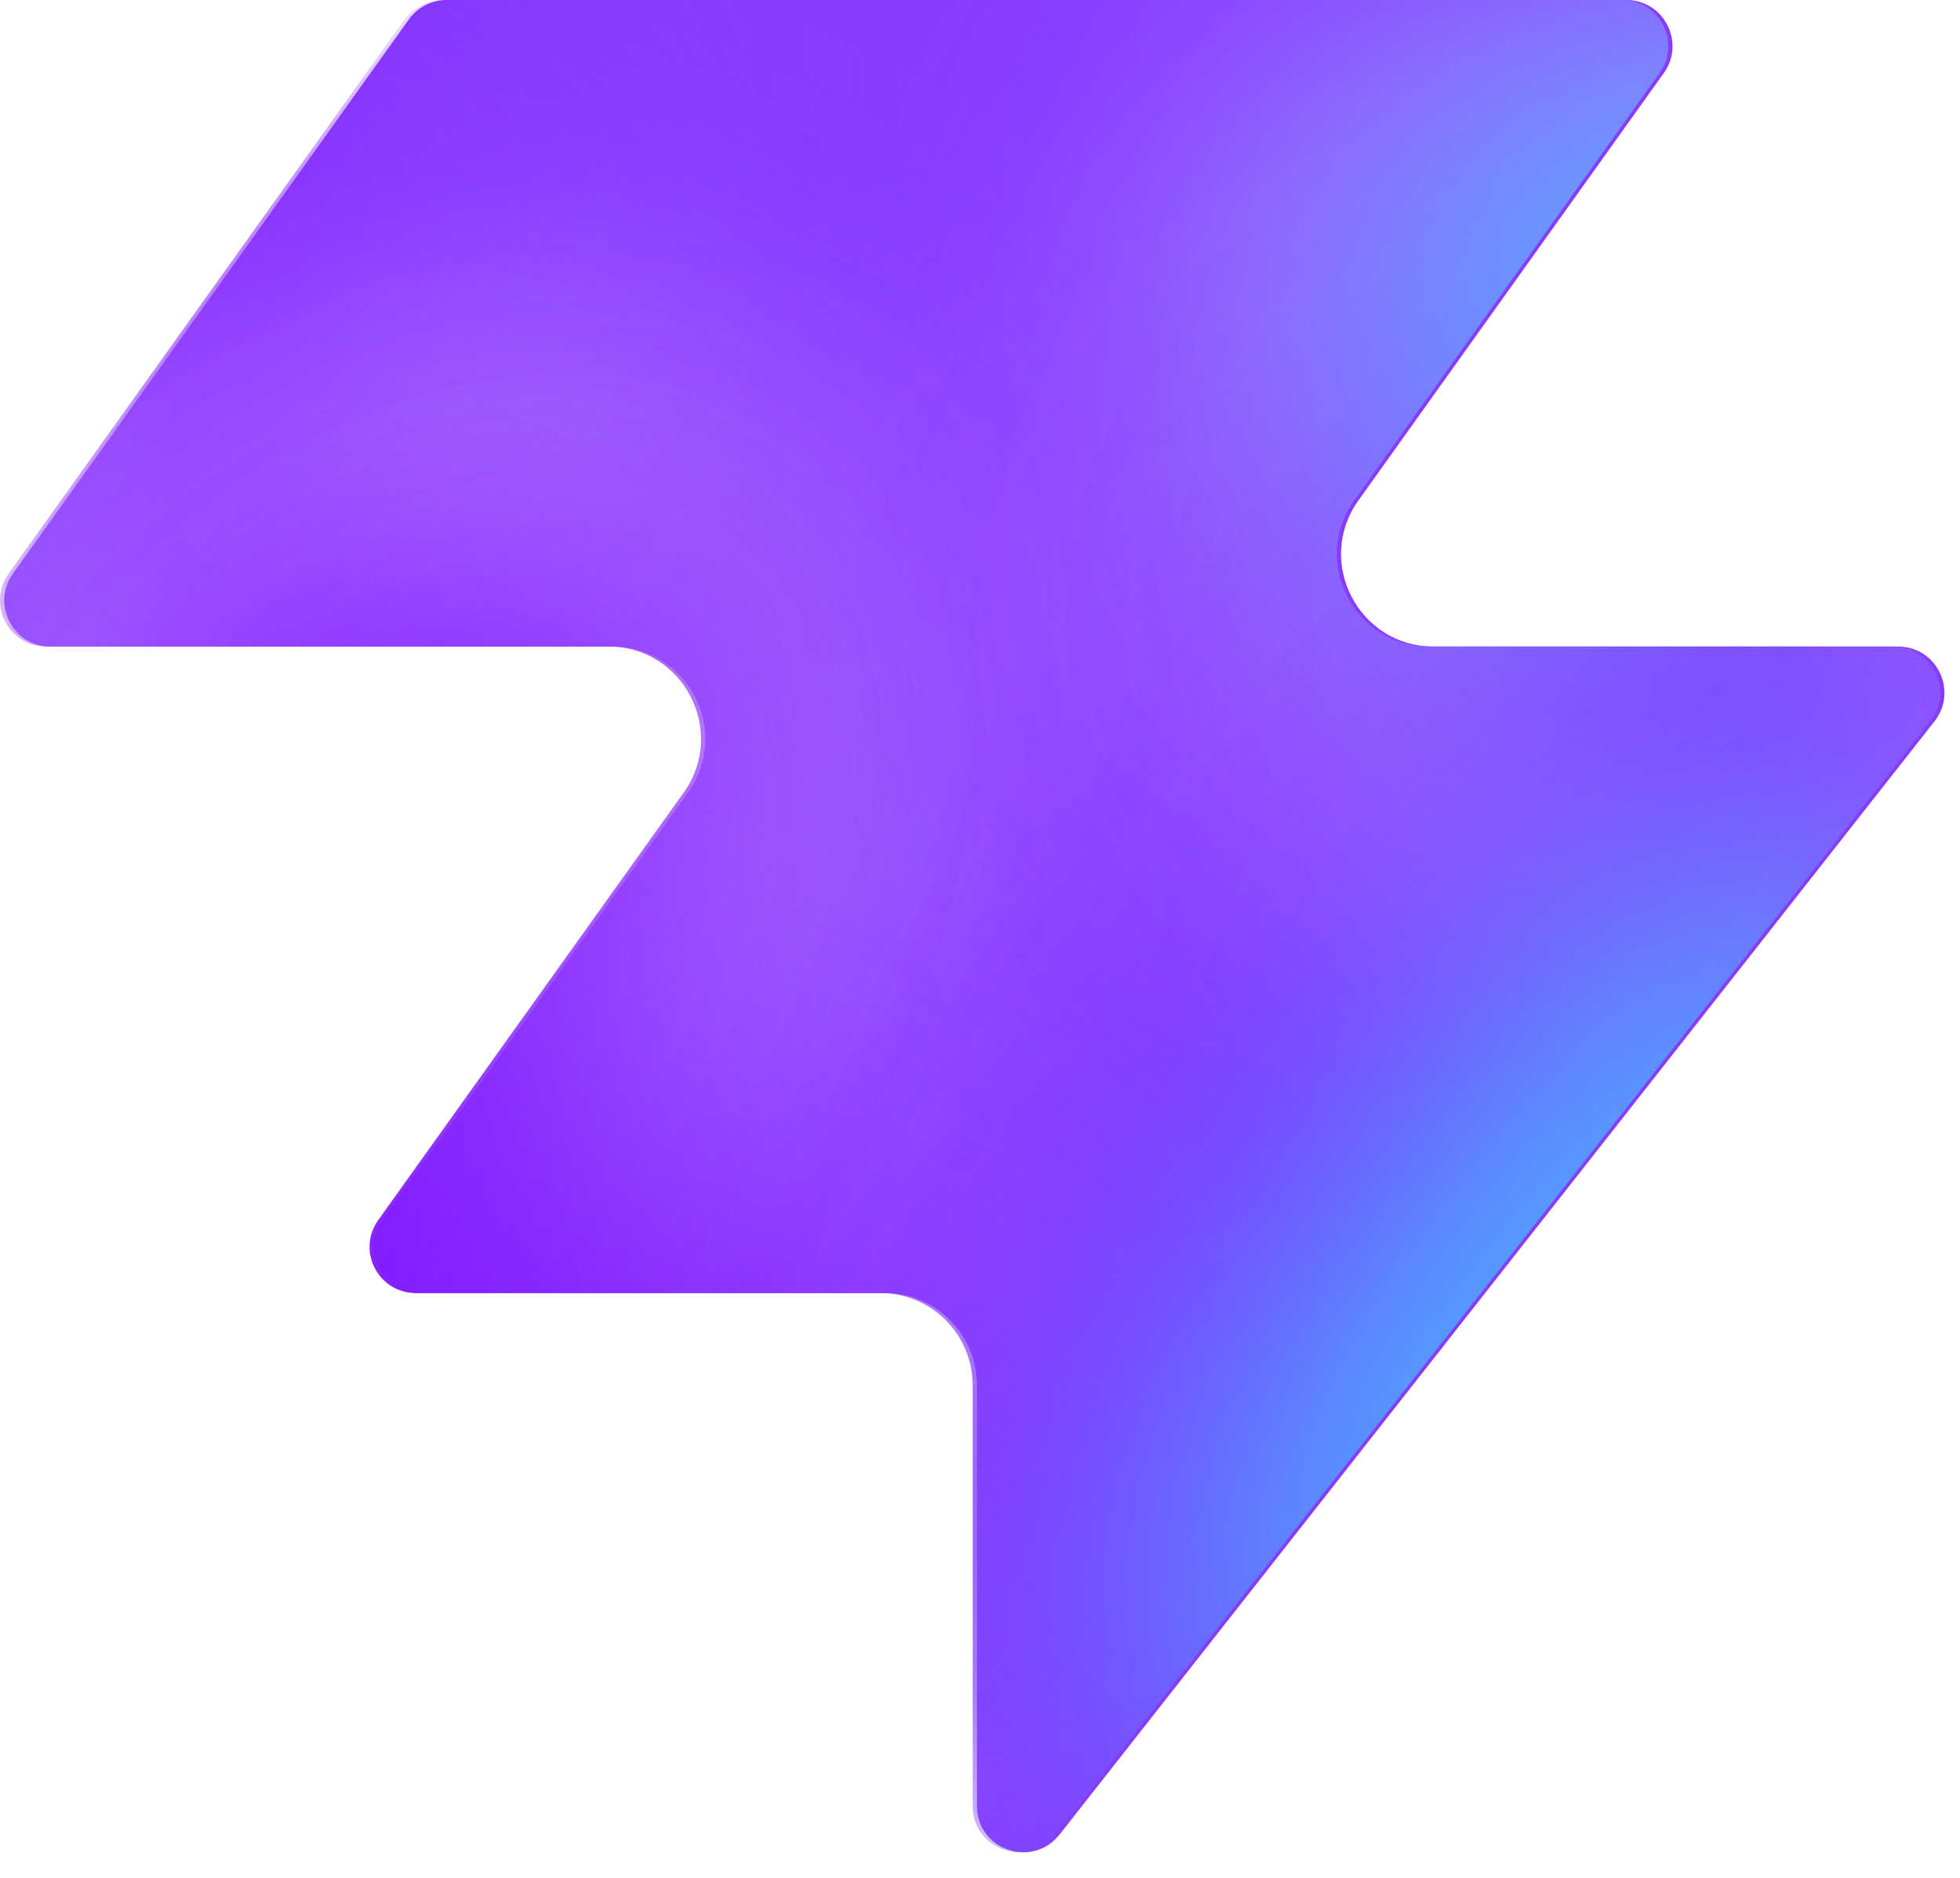
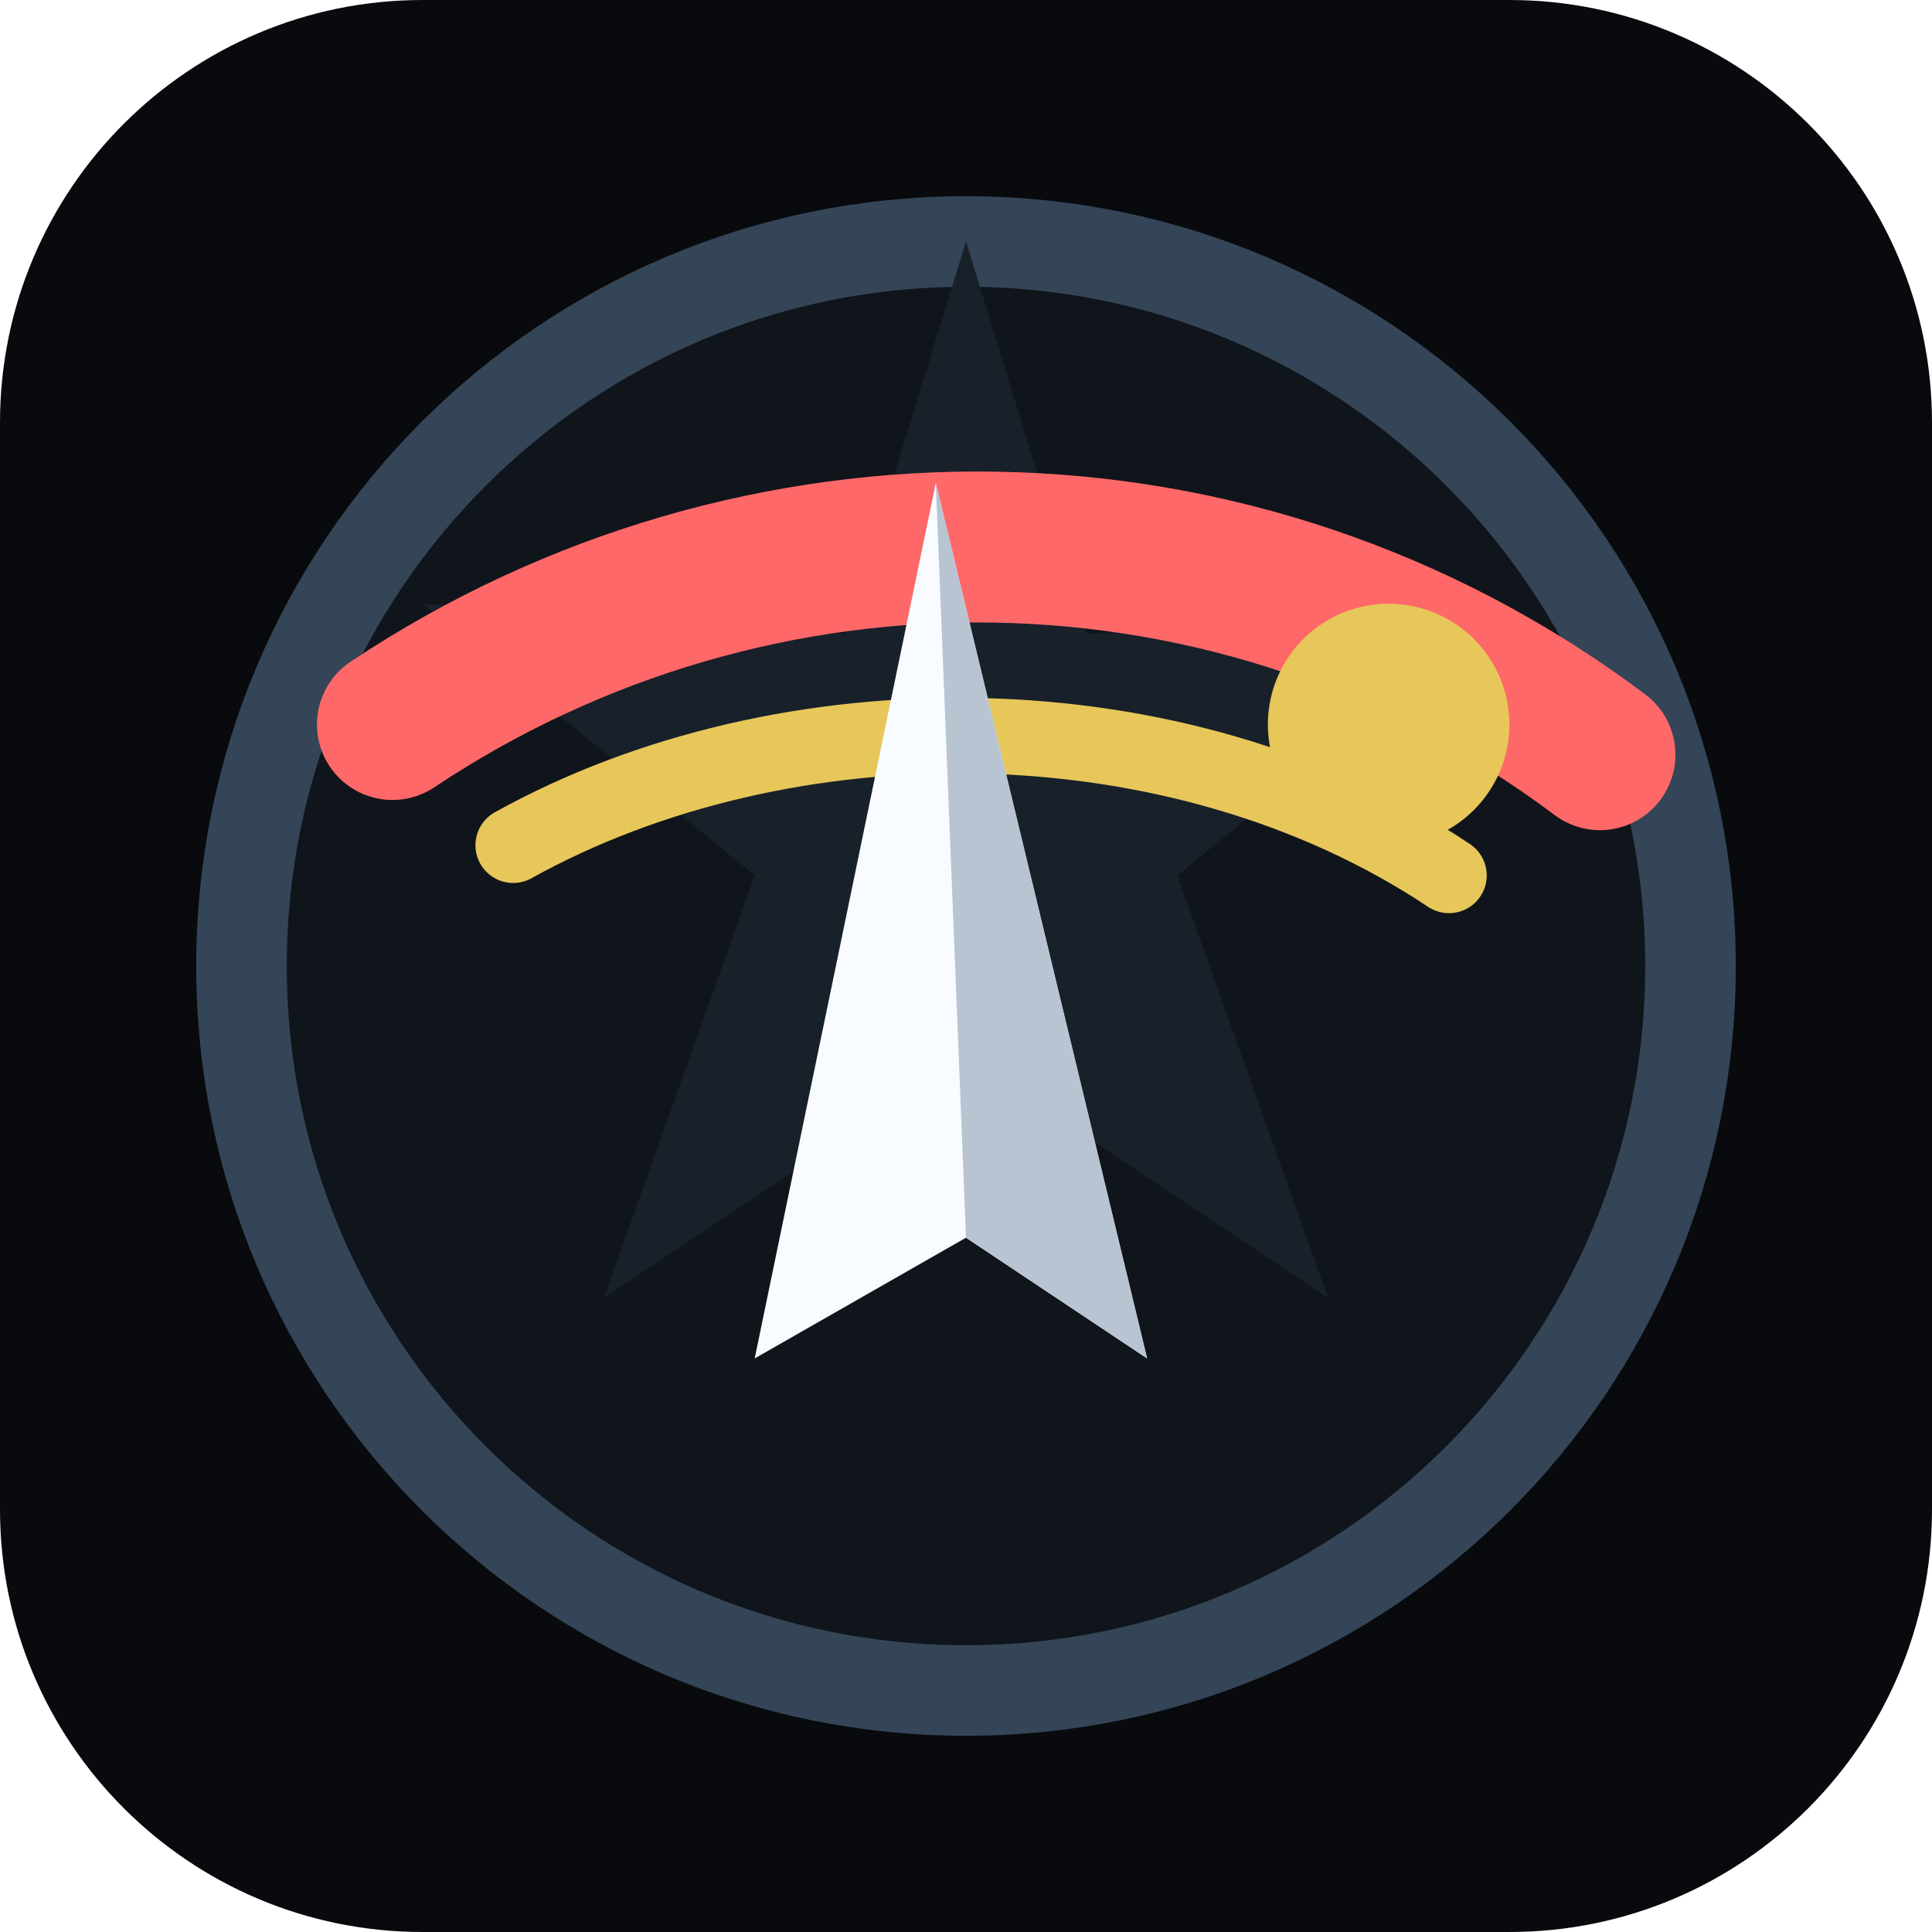
- <svg xmlns="http://www.w3.org/2000/svg" width="48" height="46" fill="none" viewBox="0 0 48 46">
-   <path fill="#863bff" d="M25.946 44.938c-.664.845-2.021.375-2.021-.698V33.937a2.26 2.26 0 0 0-2.262-2.262H10.287c-.92 0-1.456-1.04-.92-1.788l7.48-10.471c1.07-1.497 0-3.578-1.842-3.578H1.237c-.92 0-1.456-1.04-.92-1.788L10.013.474c.214-.297.556-.474.92-.474h28.894c.92 0 1.456 1.04.92 1.788l-7.48 10.471c-1.07 1.498 0 3.579 1.842 3.579h11.377c.943 0 1.473 1.088.89 1.83L25.947 44.94z" style="fill:#863bff;fill:color(display-p3 .525 .23 1);fill-opacity:1" />
-   <mask id="a" width="48" height="46" x="0" y="0" maskUnits="userSpaceOnUse" style="mask-type:alpha">
-     <path fill="#000" d="M25.842 44.938c-.664.844-2.021.375-2.021-.698V33.937a2.26 2.26 0 0 0-2.262-2.262H10.183c-.92 0-1.456-1.04-.92-1.788l7.48-10.471c1.07-1.498 0-3.579-1.842-3.579H1.133c-.92 0-1.456-1.04-.92-1.787L9.91.473c.214-.297.556-.474.92-.474h28.894c.92 0 1.456 1.04.92 1.788l-7.48 10.471c-1.07 1.498 0 3.578 1.842 3.578h11.377c.943 0 1.473 1.088.89 1.832L25.843 44.94z" style="fill:#000;fill-opacity:1" />
-   </mask>
-   <g mask="url(#a)">
-     <g filter="url(#b)">
-       <ellipse cx="5.508" cy="14.704" fill="#ede6ff" rx="5.508" ry="14.704" style="fill:#ede6ff;fill:color(display-p3 .927 .903 1);fill-opacity:1" transform="matrix(.00324 1 1 -.00324 -4.47 31.516)" />
-     </g>
-     <g filter="url(#c)">
-       <ellipse cx="10.399" cy="29.851" fill="#ede6ff" rx="10.399" ry="29.851" style="fill:#ede6ff;fill:color(display-p3 .927 .903 1);fill-opacity:1" transform="matrix(.00324 1 1 -.00324 -39.328 7.883)" />
-     </g>
-     <g filter="url(#d)">
-       <ellipse cx="5.508" cy="30.487" fill="#7e14ff" rx="5.508" ry="30.487" style="fill:#7e14ff;fill:color(display-p3 .492 .077 1);fill-opacity:1" transform="rotate(89.814 -25.913 -14.639)scale(1 -1)" />
-     </g>
-     <g filter="url(#e)">
-       <ellipse cx="5.508" cy="30.599" fill="#7e14ff" rx="5.508" ry="30.599" style="fill:#7e14ff;fill:color(display-p3 .492 .077 1);fill-opacity:1" transform="rotate(89.814 -32.644 -3.334)scale(1 -1)" />
-     </g>
-     <g filter="url(#f)">
-       <ellipse cx="5.508" cy="30.599" fill="#7e14ff" rx="5.508" ry="30.599" style="fill:#7e14ff;fill:color(display-p3 .492 .077 1);fill-opacity:1" transform="matrix(.00324 1 1 -.00324 -34.34 30.47)" />
-     </g>
-     <g filter="url(#g)">
-       <ellipse cx="14.072" cy="22.078" fill="#ede6ff" rx="14.072" ry="22.078" style="fill:#ede6ff;fill:color(display-p3 .927 .903 1);fill-opacity:1" transform="rotate(93.35 24.506 48.493)scale(-1 1)" />
-     </g>
-     <g filter="url(#h)">
-       <ellipse cx="3.47" cy="21.501" fill="#7e14ff" rx="3.47" ry="21.501" style="fill:#7e14ff;fill:color(display-p3 .492 .077 1);fill-opacity:1" transform="rotate(89.009 28.708 47.59)scale(-1 1)" />
-     </g>
-     <g filter="url(#i)">
-       <ellipse cx="3.47" cy="21.501" fill="#7e14ff" rx="3.47" ry="21.501" style="fill:#7e14ff;fill:color(display-p3 .492 .077 1);fill-opacity:1" transform="rotate(89.009 28.708 47.59)scale(-1 1)" />
-     </g>
-     <g filter="url(#j)">
-       <ellipse cx=".387" cy="8.972" fill="#7e14ff" rx="4.407" ry="29.108" style="fill:#7e14ff;fill:color(display-p3 .492 .077 1);fill-opacity:1" transform="rotate(39.51 .387 8.972)" />
-     </g>
-     <g filter="url(#k)">
-       <ellipse cx="47.523" cy="-6.092" fill="#7e14ff" rx="4.407" ry="29.108" style="fill:#7e14ff;fill:color(display-p3 .492 .077 1);fill-opacity:1" transform="rotate(37.892 47.523 -6.092)" />
-     </g>
-     <g filter="url(#l)">
-       <ellipse cx="41.412" cy="6.333" fill="#47bfff" rx="5.971" ry="9.665" style="fill:#47bfff;fill:color(display-p3 .28 .748 1);fill-opacity:1" transform="rotate(37.892 41.412 6.333)" />
-     </g>
-     <g filter="url(#m)">
-       <ellipse cx="-1.879" cy="38.332" fill="#7e14ff" rx="4.407" ry="29.108" style="fill:#7e14ff;fill:color(display-p3 .492 .077 1);fill-opacity:1" transform="rotate(37.892 -1.88 38.332)" />
-     </g>
-     <g filter="url(#n)">
-       <ellipse cx="-1.879" cy="38.332" fill="#7e14ff" rx="4.407" ry="29.108" style="fill:#7e14ff;fill:color(display-p3 .492 .077 1);fill-opacity:1" transform="rotate(37.892 -1.88 38.332)" />
-     </g>
-     <g filter="url(#o)">
-       <ellipse cx="35.651" cy="29.907" fill="#7e14ff" rx="4.407" ry="29.108" style="fill:#7e14ff;fill:color(display-p3 .492 .077 1);fill-opacity:1" transform="rotate(37.892 35.651 29.907)" />
-     </g>
-     <g filter="url(#p)">
-       <ellipse cx="38.418" cy="32.4" fill="#47bfff" rx="5.971" ry="15.297" style="fill:#47bfff;fill:color(display-p3 .28 .748 1);fill-opacity:1" transform="rotate(37.892 38.418 32.4)" />
-     </g>
-   </g>
-   <defs>
-     <filter id="b" width="60.045" height="41.654" x="-19.77" y="16.149" color-interpolation-filters="sRGB" filterUnits="userSpaceOnUse">
-       <feFlood flood-opacity="0" result="BackgroundImageFix" />
-       <feBlend in="SourceGraphic" in2="BackgroundImageFix" result="shape" />
-       <feGaussianBlur result="effect1_foregroundBlur_2002_17158" stdDeviation="7.659" />
-     </filter>
-     <filter id="c" width="90.34" height="51.437" x="-54.613" y="-7.533" color-interpolation-filters="sRGB" filterUnits="userSpaceOnUse">
-       <feFlood flood-opacity="0" result="BackgroundImageFix" />
-       <feBlend in="SourceGraphic" in2="BackgroundImageFix" result="shape" />
-       <feGaussianBlur result="effect1_foregroundBlur_2002_17158" stdDeviation="7.659" />
-     </filter>
-     <filter id="d" width="79.355" height="29.4" x="-49.64" y="2.03" color-interpolation-filters="sRGB" filterUnits="userSpaceOnUse">
-       <feFlood flood-opacity="0" result="BackgroundImageFix" />
-       <feBlend in="SourceGraphic" in2="BackgroundImageFix" result="shape" />
-       <feGaussianBlur result="effect1_foregroundBlur_2002_17158" stdDeviation="4.596" />
-     </filter>
-     <filter id="e" width="79.579" height="29.4" x="-45.045" y="20.029" color-interpolation-filters="sRGB" filterUnits="userSpaceOnUse">
-       <feFlood flood-opacity="0" result="BackgroundImageFix" />
-       <feBlend in="SourceGraphic" in2="BackgroundImageFix" result="shape" />
-       <feGaussianBlur result="effect1_foregroundBlur_2002_17158" stdDeviation="4.596" />
-     </filter>
-     <filter id="f" width="79.579" height="29.4" x="-43.513" y="21.178" color-interpolation-filters="sRGB" filterUnits="userSpaceOnUse">
-       <feFlood flood-opacity="0" result="BackgroundImageFix" />
-       <feBlend in="SourceGraphic" in2="BackgroundImageFix" result="shape" />
-       <feGaussianBlur result="effect1_foregroundBlur_2002_17158" stdDeviation="4.596" />
-     </filter>
-     <filter id="g" width="74.749" height="58.852" x="15.756" y="-17.901" color-interpolation-filters="sRGB" filterUnits="userSpaceOnUse">
-       <feFlood flood-opacity="0" result="BackgroundImageFix" />
-       <feBlend in="SourceGraphic" in2="BackgroundImageFix" result="shape" />
-       <feGaussianBlur result="effect1_foregroundBlur_2002_17158" stdDeviation="7.659" />
-     </filter>
-     <filter id="h" width="61.377" height="25.362" x="23.548" y="2.284" color-interpolation-filters="sRGB" filterUnits="userSpaceOnUse">
-       <feFlood flood-opacity="0" result="BackgroundImageFix" />
-       <feBlend in="SourceGraphic" in2="BackgroundImageFix" result="shape" />
-       <feGaussianBlur result="effect1_foregroundBlur_2002_17158" stdDeviation="4.596" />
-     </filter>
-     <filter id="i" width="61.377" height="25.362" x="23.548" y="2.284" color-interpolation-filters="sRGB" filterUnits="userSpaceOnUse">
-       <feFlood flood-opacity="0" result="BackgroundImageFix" />
-       <feBlend in="SourceGraphic" in2="BackgroundImageFix" result="shape" />
-       <feGaussianBlur result="effect1_foregroundBlur_2002_17158" stdDeviation="4.596" />
-     </filter>
-     <filter id="j" width="56.045" height="63.649" x="-27.636" y="-22.853" color-interpolation-filters="sRGB" filterUnits="userSpaceOnUse">
-       <feFlood flood-opacity="0" result="BackgroundImageFix" />
-       <feBlend in="SourceGraphic" in2="BackgroundImageFix" result="shape" />
-       <feGaussianBlur result="effect1_foregroundBlur_2002_17158" stdDeviation="4.596" />
-     </filter>
-     <filter id="k" width="54.814" height="64.646" x="20.116" y="-38.415" color-interpolation-filters="sRGB" filterUnits="userSpaceOnUse">
-       <feFlood flood-opacity="0" result="BackgroundImageFix" />
-       <feBlend in="SourceGraphic" in2="BackgroundImageFix" result="shape" />
-       <feGaussianBlur result="effect1_foregroundBlur_2002_17158" stdDeviation="4.596" />
-     </filter>
-     <filter id="l" width="33.541" height="35.313" x="24.641" y="-11.323" color-interpolation-filters="sRGB" filterUnits="userSpaceOnUse">
-       <feFlood flood-opacity="0" result="BackgroundImageFix" />
-       <feBlend in="SourceGraphic" in2="BackgroundImageFix" result="shape" />
-       <feGaussianBlur result="effect1_foregroundBlur_2002_17158" stdDeviation="4.596" />
-     </filter>
-     <filter id="m" width="54.814" height="64.646" x="-29.286" y="6.009" color-interpolation-filters="sRGB" filterUnits="userSpaceOnUse">
-       <feFlood flood-opacity="0" result="BackgroundImageFix" />
-       <feBlend in="SourceGraphic" in2="BackgroundImageFix" result="shape" />
-       <feGaussianBlur result="effect1_foregroundBlur_2002_17158" stdDeviation="4.596" />
-     </filter>
-     <filter id="n" width="54.814" height="64.646" x="-29.286" y="6.009" color-interpolation-filters="sRGB" filterUnits="userSpaceOnUse">
-       <feFlood flood-opacity="0" result="BackgroundImageFix" />
-       <feBlend in="SourceGraphic" in2="BackgroundImageFix" result="shape" />
-       <feGaussianBlur result="effect1_foregroundBlur_2002_17158" stdDeviation="4.596" />
-     </filter>
-     <filter id="o" width="54.814" height="64.646" x="8.244" y="-2.416" color-interpolation-filters="sRGB" filterUnits="userSpaceOnUse">
-       <feFlood flood-opacity="0" result="BackgroundImageFix" />
-       <feBlend in="SourceGraphic" in2="BackgroundImageFix" result="shape" />
-       <feGaussianBlur result="effect1_foregroundBlur_2002_17158" stdDeviation="4.596" />
-     </filter>
-     <filter id="p" width="39.409" height="43.623" x="18.713" y="10.588" color-interpolation-filters="sRGB" filterUnits="userSpaceOnUse">
-       <feFlood flood-opacity="0" result="BackgroundImageFix" />
-       <feBlend in="SourceGraphic" in2="BackgroundImageFix" result="shape" />
-       <feGaussianBlur result="effect1_foregroundBlur_2002_17158" stdDeviation="4.596" />
-     </filter>
-   </defs>
+ <svg xmlns="http://www.w3.org/2000/svg" viewBox="0 0 64 64">
+   <rect width="64" height="64" rx="14" fill="#080a0d" />
+   <circle cx="32" cy="32" r="24" fill="#10151b" stroke="#344557" stroke-width="3" />
+   <path d="M32 8 36 21 50 20 39 29 44 43 32 35 20 43 25 29 14 20 28 21z" fill="#18202a" />
+   <path d="M13 24c12-8 28-8 40 1" fill="none" stroke="#ff6868" stroke-width="5" stroke-linecap="round" />
+   <path d="M17 28c9-5 22-5 31 1" fill="none" stroke="#e7c75a" stroke-width="2.5" stroke-linecap="round" />
+   <circle cx="46" cy="24" r="4" fill="#e7c75a" />
+   <path d="M31 16 38 45 32 41 25 45z" fill="#f8fbff" />
+   <path d="M31 16 38 45 32 41z" fill="#b9c4d2" />
</svg>
